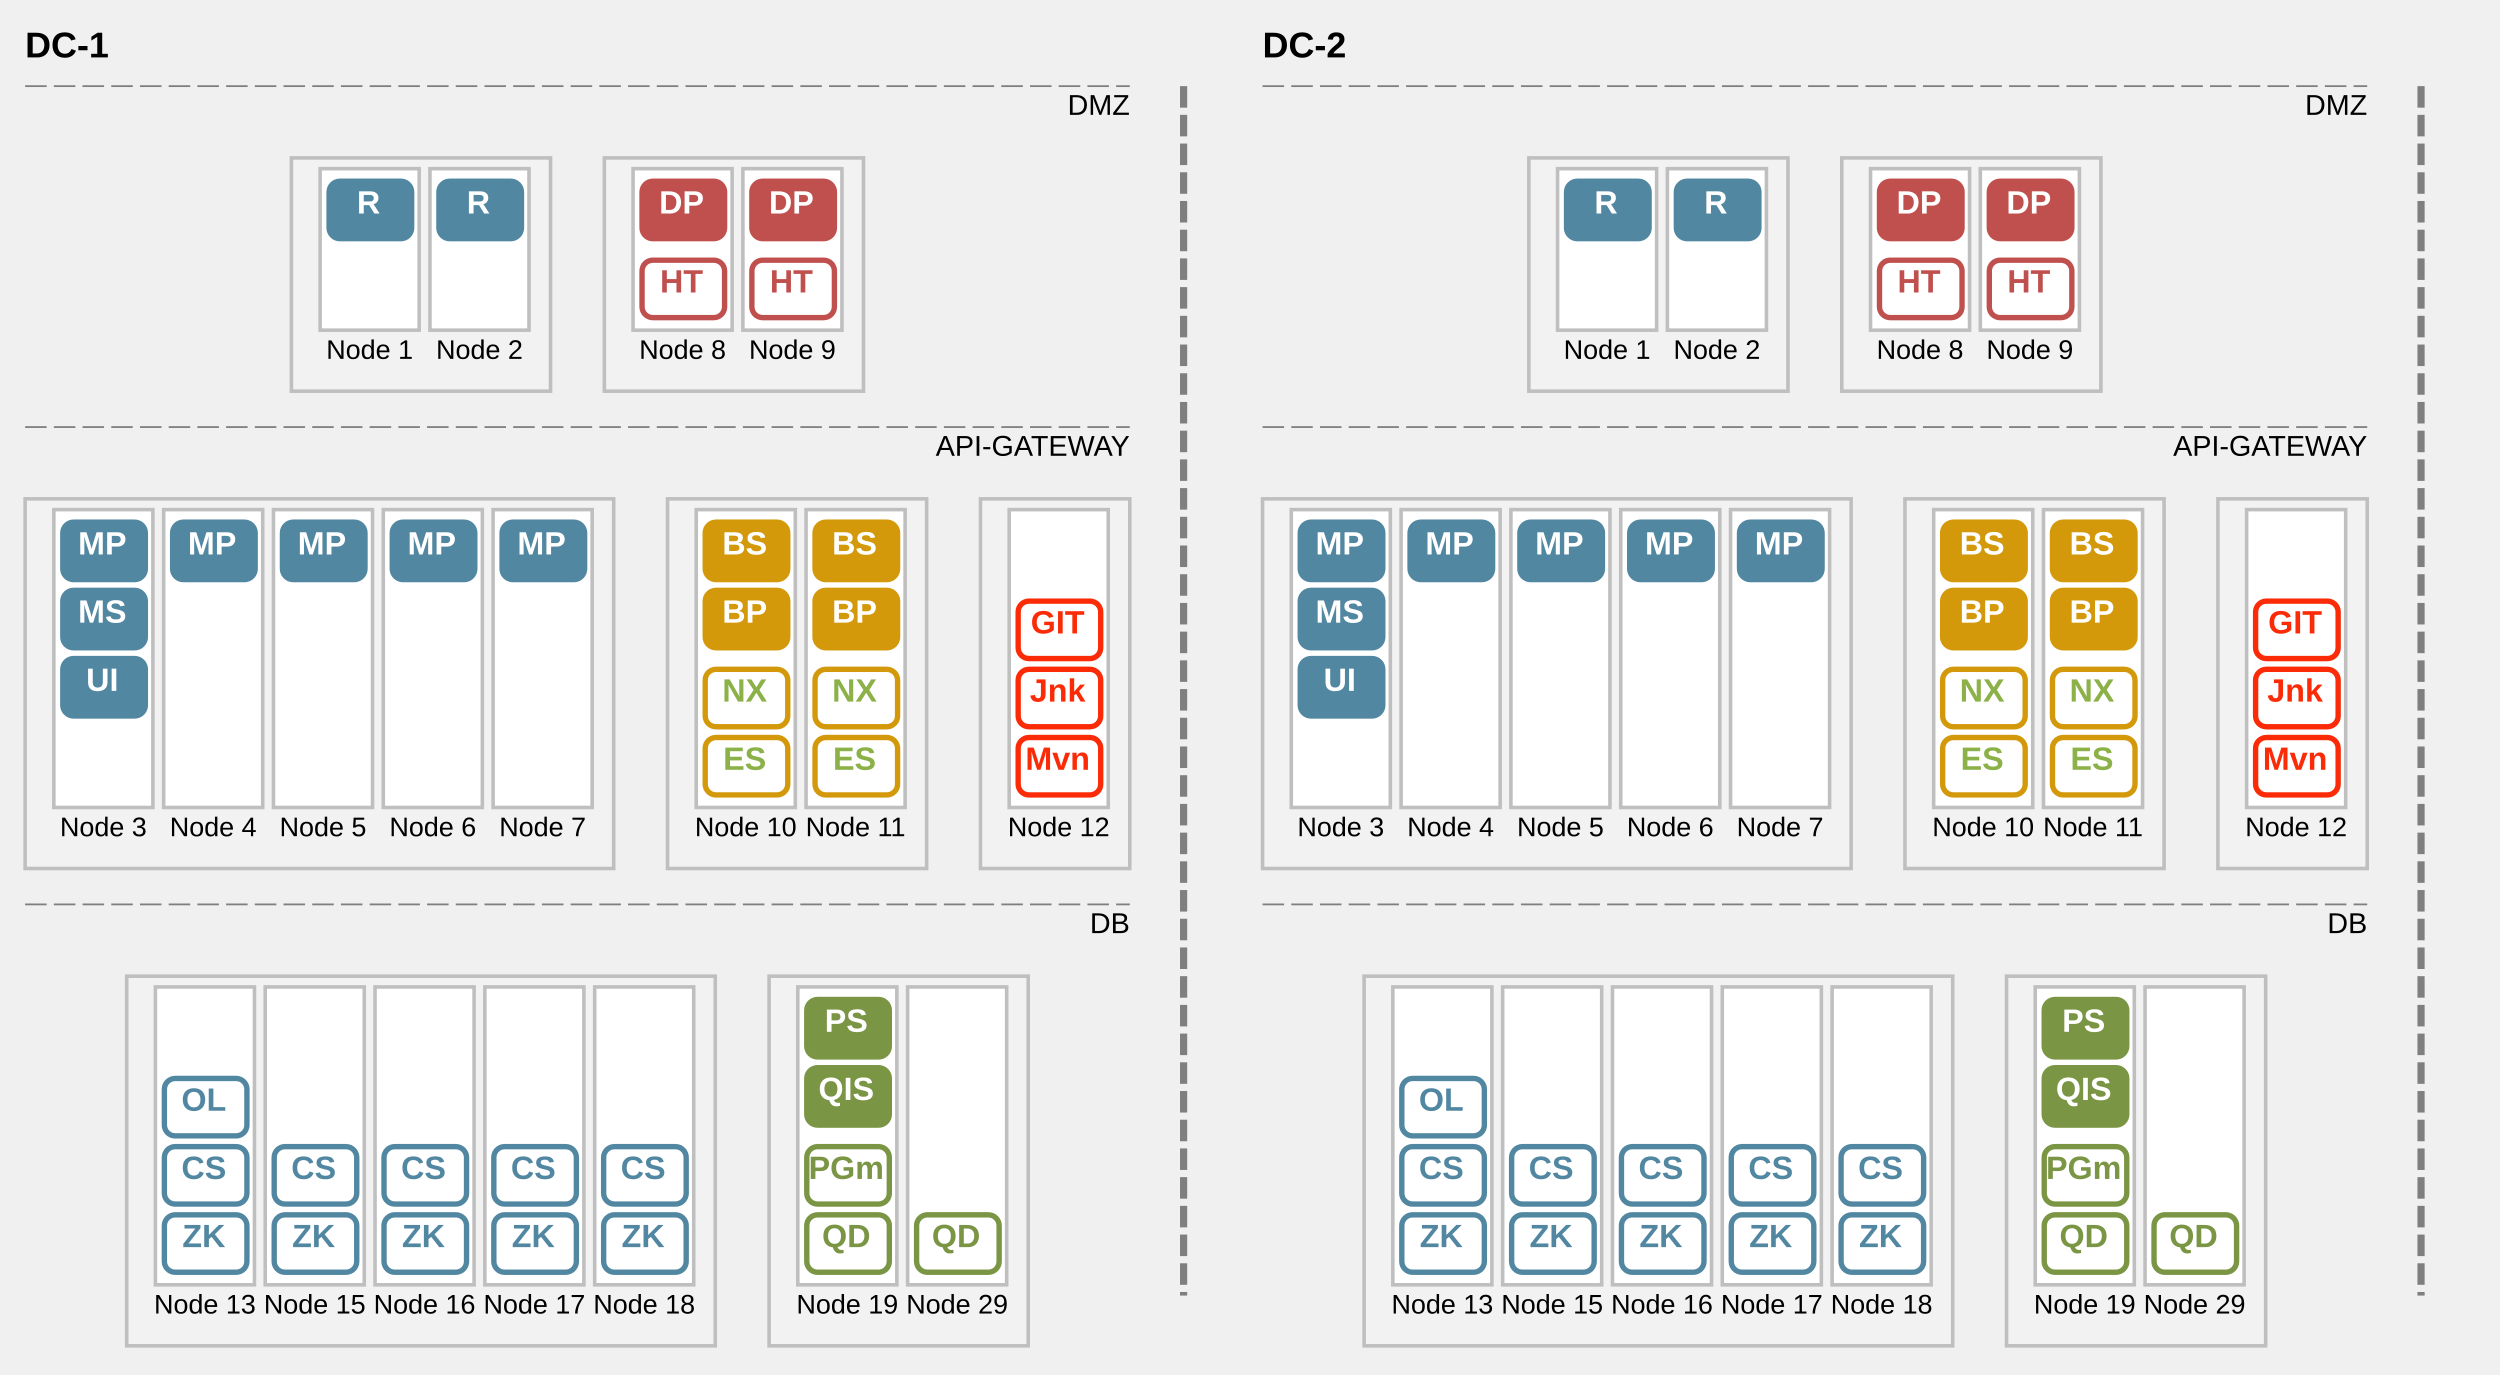
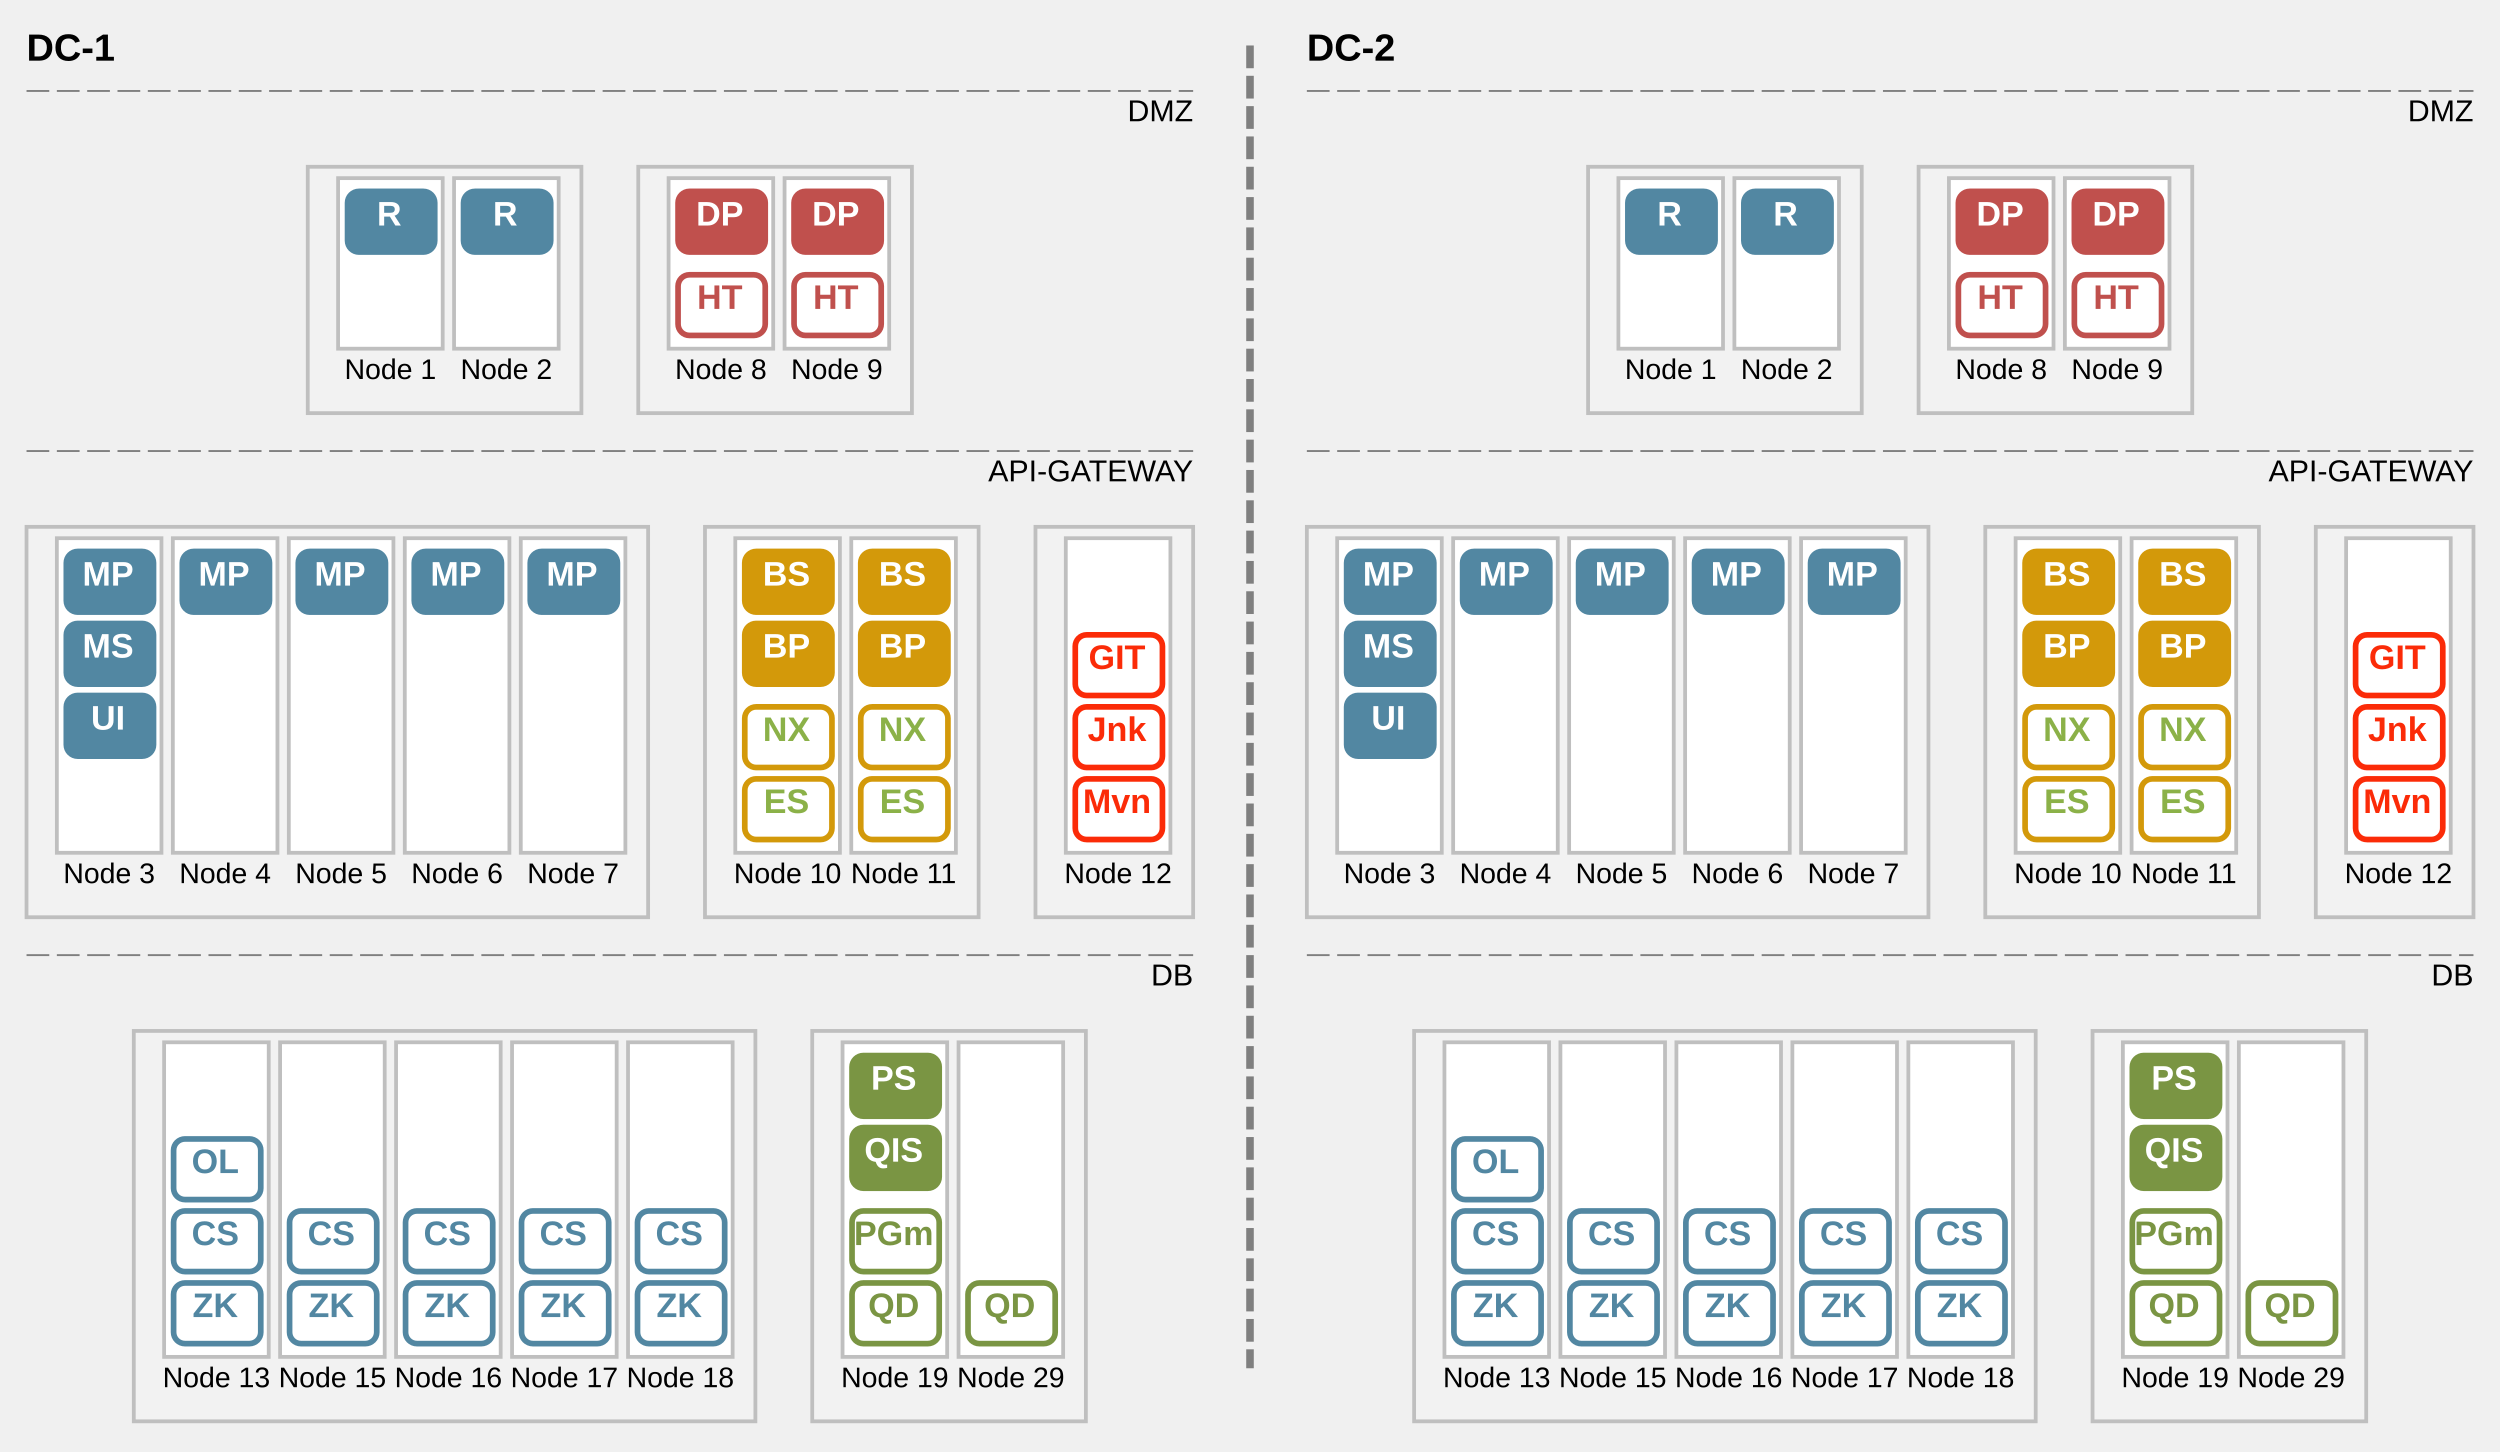
- <svg xmlns="http://www.w3.org/2000/svg" xmlns:xlink="http://www.w3.org/1999/xlink" height="383" width="696.6" xml:space="preserve" version="1.1" id="svg2">
+ <svg xmlns="http://www.w3.org/2000/svg" xmlns:xlink="http://www.w3.org/1999/xlink" height="383" width="659.6" xml:space="preserve" version="1.1" id="svg2">
  <symbol id="struct">
    <rect id="compcs2" x="1.5" y="1.5" width="23" height="16" rx="3" style="stroke-width:1.5" />
  </symbol>
  <symbol id="ui">
    <use xlink:href="#struct" style="fill:#5287a2;stroke:#5287a2;" />
    <text id="text1488" x="12.5" y="10.5" style="font-weight:bold;font-size:9px;font-family:Arial;fill:#ffffff;" alignment-baseline="middle" text-anchor="middle">UI</text>
  </symbol>
  <symbol id="ms">
    <use xlink:href="#struct" style="fill:#5287a2;stroke:#5287a2;" />
    <text id="text1488" x="12.5" y="10.5" style="font-weight:bold;font-size:9px;font-family:Arial;fill:#ffffff;" alignment-baseline="middle" text-anchor="middle">MS</text>
  </symbol>
  <symbol id="r">
    <use xlink:href="#struct" style="fill:#5287a2;stroke:#5287a2;" />
    <text id="text1488" x="12.5" y="10.5" style="font-weight:bold;font-size:9px;font-family:Arial;fill:#ffffff;" alignment-baseline="middle" text-anchor="middle">R</text>
  </symbol>
  <symbol id="mp">
    <use xlink:href="#struct" style="fill:#5287a2;stroke:#5287a2;" />
    <text id="text1488" x="12.5" y="10.5" style="font-weight:bold;font-size:9px;font-family:Arial;fill:#ffffff;" alignment-baseline="middle" text-anchor="middle">MP</text>
  </symbol>
  <symbol id="cs">
    <use xlink:href="#struct" style="fill:#ffffff;stroke:#5287a2;" />
    <text id="text1488" x="12.5" y="10.5" style="font-weight:bold;font-size:9px;font-family:Arial;fill:#5287a2;" alignment-baseline="middle" text-anchor="middle">CS</text>
  </symbol>
  <symbol id="zk">
    <use xlink:href="#struct" style="fill:#ffffff;stroke:#5287a2;" />
    <text id="text1488" x="12.5" y="10.5" style="font-weight:bold;font-size:9px;font-family:Arial;fill:#5287a2;" alignment-baseline="middle" text-anchor="middle">ZK</text>
  </symbol>
  <symbol id="ol">
    <use xlink:href="#struct" style="fill:#ffffff;stroke:#5287a2;" />
    <text id="text1488" x="12.5" y="10.5" style="font-weight:bold;font-size:9px;font-family:Arial;fill:#5287a2;" alignment-baseline="middle" text-anchor="middle">OL</text>
  </symbol>
  <symbol id="bp">
    <use xlink:href="#struct" style="fill:#d3990a;stroke:#d3990a;" />
    <text id="text1488" x="12.5" y="10.5" style="font-weight:bold;font-size:9px;font-family:Arial;fill:#ffffff;" alignment-baseline="middle" text-anchor="middle">BP</text>
  </symbol>
  <symbol id="bs">
    <use xlink:href="#struct" style="fill:#d3990a;stroke:#d3990a;" />
    <text id="text1488" x="12.5" y="10.5" style="font-weight:bold;font-size:9px;font-family:Arial;fill:#ffffff;" alignment-baseline="middle" text-anchor="middle">BS</text>
  </symbol>
  <symbol id="nx">
    <use xlink:href="#struct" style="fill:#ffffff;stroke:#d3990a;" />
    <text id="text1488" x="12.5" y="10.5" style="font-weight:bold;font-size:9px;font-family:Arial;fill:#8bb148;" alignment-baseline="middle" text-anchor="middle">NX</text>
  </symbol>
  <symbol id="tc">
    <use xlink:href="#struct" style="fill:#ffffff;stroke:#d3990a;" />
    <text id="text1488" x="12.5" y="10.5" style="font-weight:bold;font-size:9px;font-family:Arial;fill:#8bb148;" alignment-baseline="middle" text-anchor="middle">TC</text>
  </symbol>
  <symbol id="es">
    <use xlink:href="#struct" style="fill:#ffffff;stroke:#d3990a;" />
    <text id="text1488" x="12.5" y="10.5" style="font-weight:bold;font-size:9px;font-family:Arial;fill:#8bb148;" alignment-baseline="middle" text-anchor="middle">ES</text>
  </symbol>
  <symbol id="ps">
    <use xlink:href="#struct" style="fill:#7a9543;stroke:#7a9543;" />
    <text id="text1488" x="12.5" y="10.5" style="font-weight:bold;font-size:9px;font-family:Arial;fill:#ffffff;" alignment-baseline="middle" text-anchor="middle">PS</text>
  </symbol>
  <symbol id="qis">
    <use xlink:href="#struct" style="fill:#7a9543;stroke:#7a9543;" />
    <text id="text1488" x="12.5" y="10.5" style="font-weight:bold;font-size:9px;font-family:Arial;fill:#ffffff;" alignment-baseline="middle" text-anchor="middle">QIS</text>
  </symbol>
  <symbol id="qd">
    <use xlink:href="#struct" style="fill:#ffffff;stroke:#7a9543;" />
    <text id="text1488" x="12.5" y="10.5" style="font-weight:bold;font-size:9px;font-family:Arial;fill:#7a9543;" alignment-baseline="middle" text-anchor="middle">QD</text>
  </symbol>
  <symbol id="pg">
    <use xlink:href="#struct" style="fill:#ffffff;stroke:#7a9543;" />
    <text id="text1488" x="12.5" y="10.5" style="font-weight:bold;font-size:9px;font-family:Arial;fill:#7a9543;" alignment-baseline="middle" text-anchor="middle">PG</text>
  </symbol>
  <symbol id="pgm">
    <use xlink:href="#struct" style="fill:#ffffff;stroke:#7a9543;" />
    <text id="text1488" x="12.5" y="10.5" style="font-weight:bold;font-size:9px;font-family:Arial;fill:#7a9543;" alignment-baseline="middle" text-anchor="middle">PGm</text>
  </symbol>
  <symbol id="pgs">
    <use xlink:href="#struct" style="fill:#ffffff;stroke:#7a9543;" />
    <text id="text1488" x="12.5" y="10.5" style="font-weight:bold;font-size:9px;font-family:Arial;fill:#7a9543;" alignment-baseline="middle" text-anchor="middle">PGs</text>
  </symbol>
  <symbol id="dp">
    <use xlink:href="#struct" style="fill:#c0504d;stroke:#c0504d;" />
    <text id="text1488" x="12.5" y="10.5" style="font-weight:bold;font-size:9px;font-family:Arial;fill:#ffffff;" alignment-baseline="middle" text-anchor="middle">DP</text>
  </symbol>
  <symbol id="ht">
    <use xlink:href="#struct" style="fill:#ffffff;stroke:#c0504d;" />
    <text id="text1488" x="12.5" y="10.5" style="font-weight:bold;font-size:9px;font-family:Arial;fill:#c0504d;" alignment-baseline="middle" text-anchor="middle">HT</text>
  </symbol>
  <symbol id="my">
    <use xlink:href="#struct" style="fill:#ffffff;stroke:#c0504d;" />
    <text id="text1488" x="12.5" y="10.5" style="font-weight:bold;font-size:9px;font-family:Arial;fill:#c0504d;" alignment-baseline="middle" text-anchor="middle">MY</text>
  </symbol>
  <symbol id="no">
    <use xlink:href="#struct" style="fill:#ffffff;stroke:#fb2b08;" />
    <text id="text1488" x="12.5" y="10.5" style="font-weight:bold;font-size:9px;font-family:Arial;fill:#fb2b08;" alignment-baseline="middle" text-anchor="middle">No</text>
  </symbol>
  <symbol id="git">
    <use xlink:href="#struct" style="fill:#ffffff;stroke:#fb2b08;" />
    <text id="text1488" x="12.5" y="10.5" style="font-weight:bold;font-size:9px;font-family:Arial;fill:#fb2b08;" alignment-baseline="middle" text-anchor="middle">GIT</text>
  </symbol>
  <symbol id="jnk">
    <use xlink:href="#struct" style="fill:#ffffff;stroke:#fb2b08;" />
    <text id="text1488" x="12.5" y="10.5" style="font-weight:bold;font-size:9px;font-family:Arial;fill:#fb2b08;" alignment-baseline="middle" text-anchor="middle">Jnk</text>
  </symbol>
  <symbol id="mvn">
    <use xlink:href="#struct" style="fill:#ffffff;stroke:#fb2b08;" />
    <text id="text1488" x="12.5" y="10.5" style="font-weight:bold;font-size:9px;font-family:Arial;fill:#fb2b08;" alignment-baseline="middle" text-anchor="middle">Mvn</text>
  </symbol>
  <symbol id="tg">
    <use xlink:href="#struct" style="fill:#ffffff;stroke:#ff6601;" />
    <text id="text1488" x="12.5" y="10.5" style="font-weight:bold;font-size:9px;font-family:Arial;fill:#ff6601;" alignment-baseline="middle" text-anchor="middle">TG</text>
  </symbol>
  <symbol id="if">
    <use xlink:href="#struct" style="fill:#ffffff;stroke:#ff6601;" />
    <text id="text1488" x="12.5" y="10.5" style="font-weight:bold;font-size:9px;font-family:Arial;fill:#ff6601;" alignment-baseline="middle" text-anchor="middle">IF</text>
  </symbol>
  <symbol id="gf">
    <use xlink:href="#struct" style="fill:#ffffff;stroke:#ff6601;" />
    <text id="text1488" x="12.5" y="10.5" style="font-weight:bold;font-size:9px;font-family:Arial;fill:#ff6601;" alignment-baseline="middle" text-anchor="middle">GF</text>
  </symbol>
  <text id="text1488" x="7" y="16" style="font-weight:bold;font-size:10px;font-family:Arial;" text-anchor="start">DC-1</text>
  <line x1="7" y1="24" x2="314.8" y2="24" style="stroke:#7f7f7f;;stroke-width:0.5;stroke-dasharray:6, 2;stroke-dashoffset:0;" />
  <text id="text1488" x="314.8" y="32" style="font-weight:normal;font-size:8px;font-family:Arial;" text-anchor="end">DMZ</text>
  <rect id="subnet1" x="81.2" y="44" width="72.2" height="65" style="fill:#f2f2f2;stroke:#bfbfbf">
                    </rect>
  <rect id="node1" x="89.2" y="47" width="27.6" height="45" style="fill:#ffffff;stroke:#bfbfbf">
        </rect>
  <text id="nodetext1" x="103" y="100" style="font-weight:normal;font-size:7.5px;font-family:Arial;" alignment-baseline="middle" text-anchor="middle">Node 1</text>
  <use xlink:href="#r" x="90.2" y="49" />
  <rect id="node2" x="119.8" y="47" width="27.6" height="45" style="fill:#ffffff;stroke:#bfbfbf">
        </rect>
  <text id="nodetext2" x="133.6" y="100" style="font-weight:normal;font-size:7.5px;font-family:Arial;" alignment-baseline="middle" text-anchor="middle">Node 2</text>
  <use xlink:href="#r" x="120.8" y="49" />
  <rect id="subnet1" x="168.4" y="44" width="72.2" height="65" style="fill:#f2f2f2;stroke:#bfbfbf">
                    </rect>
  <rect id="node8" x="176.4" y="47" width="27.6" height="45" style="fill:#ffffff;stroke:#bfbfbf">
        </rect>
  <text id="nodetext8" x="190.2" y="100" style="font-weight:normal;font-size:7.5px;font-family:Arial;" alignment-baseline="middle" text-anchor="middle">Node 8</text>
  <use xlink:href="#dp" x="177.4" y="49" />
  <use xlink:href="#ht" x="177.4" y="71" />
  <rect id="node9" x="207" y="47" width="27.6" height="45" style="fill:#ffffff;stroke:#bfbfbf">
        </rect>
  <text id="nodetext9" x="220.8" y="100" style="font-weight:normal;font-size:7.5px;font-family:Arial;" alignment-baseline="middle" text-anchor="middle">Node 9</text>
  <use xlink:href="#dp" x="208" y="49" />
  <use xlink:href="#ht" x="208" y="71" />
  <line x1="7" y1="119" x2="314.8" y2="119" style="stroke:#7f7f7f;;stroke-width:0.5;stroke-dasharray:6, 2;stroke-dashoffset:0;" />
  <text id="text1488" x="314.8" y="127" style="font-weight:normal;font-size:8px;font-family:Arial;" text-anchor="end">API-GATEWAY</text>
  <rect id="subnet1" x="7" y="139" width="164" height="103" style="fill:#f2f2f2;stroke:#bfbfbf">
                    </rect>
  <rect id="node3" x="15" y="142" width="27.6" height="83" style="fill:#ffffff;stroke:#bfbfbf">
        </rect>
  <text id="nodetext3" x="28.8" y="233" style="font-weight:normal;font-size:7.5px;font-family:Arial;" alignment-baseline="middle" text-anchor="middle">Node 3</text>
  <use xlink:href="#mp" x="16" y="144" />
  <use xlink:href="#ms" x="16" y="163" />
  <use xlink:href="#ui" x="16" y="182" />
  <rect id="node4" x="45.6" y="142" width="27.6" height="83" style="fill:#ffffff;stroke:#bfbfbf">
        </rect>
  <text id="nodetext4" x="59.4" y="233" style="font-weight:normal;font-size:7.5px;font-family:Arial;" alignment-baseline="middle" text-anchor="middle">Node 4</text>
  <use xlink:href="#mp" x="46.6" y="144" />
  <rect id="node5" x="76.2" y="142" width="27.6" height="83" style="fill:#ffffff;stroke:#bfbfbf">
        </rect>
  <text id="nodetext5" x="90" y="233" style="font-weight:normal;font-size:7.5px;font-family:Arial;" alignment-baseline="middle" text-anchor="middle">Node 5</text>
  <use xlink:href="#mp" x="77.2" y="144" />
  <rect id="node6" x="106.8" y="142" width="27.6" height="83" style="fill:#ffffff;stroke:#bfbfbf">
        </rect>
  <text id="nodetext6" x="120.6" y="233" style="font-weight:normal;font-size:7.5px;font-family:Arial;" alignment-baseline="middle" text-anchor="middle">Node 6</text>
  <use xlink:href="#mp" x="107.8" y="144" />
  <rect id="node7" x="137.4" y="142" width="27.6" height="83" style="fill:#ffffff;stroke:#bfbfbf">
        </rect>
  <text id="nodetext7" x="151.2" y="233" style="font-weight:normal;font-size:7.5px;font-family:Arial;" alignment-baseline="middle" text-anchor="middle">Node 7</text>
  <use xlink:href="#mp" x="138.4" y="144" />
  <rect id="subnet1" x="186" y="139" width="72.2" height="103" style="fill:#f2f2f2;stroke:#bfbfbf">
                    </rect>
  <rect id="node10" x="194" y="142" width="27.6" height="83" style="fill:#ffffff;stroke:#bfbfbf">
        </rect>
  <text id="nodetext10" x="207.8" y="233" style="font-weight:normal;font-size:7.5px;font-family:Arial;" alignment-baseline="middle" text-anchor="middle">Node 10</text>
  <use xlink:href="#bs" x="195" y="144" />
  <use xlink:href="#bp" x="195" y="163" />
  <use xlink:href="#es" x="195" y="204" />
  <use xlink:href="#nx" x="195" y="185" />
  <rect id="node11" x="224.6" y="142" width="27.6" height="83" style="fill:#ffffff;stroke:#bfbfbf">
        </rect>
  <text id="nodetext11" x="238.4" y="233" style="font-weight:normal;font-size:7.5px;font-family:Arial;" alignment-baseline="middle" text-anchor="middle">Node 11</text>
  <use xlink:href="#bs" x="225.6" y="144" />
  <use xlink:href="#bp" x="225.6" y="163" />
  <use xlink:href="#es" x="225.6" y="204" />
  <use xlink:href="#nx" x="225.6" y="185" />
  <rect id="subnet1" x="273.2" y="139" width="41.6" height="103" style="fill:#f2f2f2;stroke:#bfbfbf">
                    </rect>
  <rect id="node12" x="281.2" y="142" width="27.6" height="83" style="fill:#ffffff;stroke:#bfbfbf">
        </rect>
  <text id="nodetext12" x="295" y="233" style="font-weight:normal;font-size:7.5px;font-family:Arial;" alignment-baseline="middle" text-anchor="middle">Node 12</text>
  <use xlink:href="#mvn" x="282.2" y="204" />
  <use xlink:href="#jnk" x="282.2" y="185" />
  <use xlink:href="#git" x="282.2" y="166" />
  <line x1="7" y1="252" x2="314.8" y2="252" style="stroke:#7f7f7f;;stroke-width:0.5;stroke-dasharray:6, 2;stroke-dashoffset:0;" />
  <text id="text1488" x="314.8" y="260" style="font-weight:normal;font-size:8px;font-family:Arial;" text-anchor="end">DB</text>
  <rect id="subnet1" x="35.3" y="272" width="164" height="103" style="fill:#f2f2f2;stroke:#bfbfbf">
                    </rect>
  <rect id="node13" x="43.3" y="275" width="27.6" height="83" style="fill:#ffffff;stroke:#bfbfbf">
        </rect>
  <text id="nodetext13" x="57.1" y="366" style="font-weight:normal;font-size:7.5px;font-family:Arial;" alignment-baseline="middle" text-anchor="middle">Node 13</text>
  <use xlink:href="#zk" x="44.3" y="337" />
  <use xlink:href="#cs" x="44.3" y="318" />
  <use xlink:href="#ol" x="44.3" y="299" />
  <rect id="node15" x="73.9" y="275" width="27.6" height="83" style="fill:#ffffff;stroke:#bfbfbf">
        </rect>
  <text id="nodetext15" x="87.7" y="366" style="font-weight:normal;font-size:7.5px;font-family:Arial;" alignment-baseline="middle" text-anchor="middle">Node 15</text>
  <use xlink:href="#zk" x="74.9" y="337" />
  <use xlink:href="#cs" x="74.9" y="318" />
  <rect id="node16" x="104.5" y="275" width="27.6" height="83" style="fill:#ffffff;stroke:#bfbfbf">
        </rect>
  <text id="nodetext16" x="118.3" y="366" style="font-weight:normal;font-size:7.5px;font-family:Arial;" alignment-baseline="middle" text-anchor="middle">Node 16</text>
  <use xlink:href="#zk" x="105.5" y="337" />
  <use xlink:href="#cs" x="105.5" y="318" />
  <rect id="node17" x="135.1" y="275" width="27.6" height="83" style="fill:#ffffff;stroke:#bfbfbf">
        </rect>
  <text id="nodetext17" x="148.9" y="366" style="font-weight:normal;font-size:7.5px;font-family:Arial;" alignment-baseline="middle" text-anchor="middle">Node 17</text>
  <use xlink:href="#zk" x="136.1" y="337" />
  <use xlink:href="#cs" x="136.1" y="318" />
  <rect id="node18" x="165.7" y="275" width="27.6" height="83" style="fill:#ffffff;stroke:#bfbfbf">
        </rect>
  <text id="nodetext18" x="179.5" y="366" style="font-weight:normal;font-size:7.5px;font-family:Arial;" alignment-baseline="middle" text-anchor="middle">Node 18</text>
  <use xlink:href="#zk" x="166.7" y="337" />
  <use xlink:href="#cs" x="166.7" y="318" />
  <rect id="subnet1" x="214.3" y="272" width="72.2" height="103" style="fill:#f2f2f2;stroke:#bfbfbf">
                    </rect>
  <rect id="node19" x="222.3" y="275" width="27.6" height="83" style="fill:#ffffff;stroke:#bfbfbf">
        </rect>
  <text id="nodetext19" x="236.1" y="366" style="font-weight:normal;font-size:7.5px;font-family:Arial;" alignment-baseline="middle" text-anchor="middle">Node 19</text>
  <use xlink:href="#ps" x="223.3" y="277" />
  <use xlink:href="#qis" x="223.3" y="296" />
  <use xlink:href="#qd" x="223.3" y="337" />
  <use xlink:href="#pgm" x="223.3" y="318" />
  <rect id="node29" x="252.9" y="275" width="27.6" height="83" style="fill:#ffffff;stroke:#bfbfbf">
        </rect>
  <text id="nodetext29" x="266.7" y="366" style="font-weight:normal;font-size:7.5px;font-family:Arial;" alignment-baseline="middle" text-anchor="middle">Node 29</text>
  <use xlink:href="#qd" x="253.9" y="337" />
-   <line id="lineSep1" x1="329.8" y1="24" x2="329.8" y2="361" style="stroke:#7f7f7f;;stroke-width:2;stroke-dasharray:6, 2;stroke-dashoffset:0;" />
-   <text id="text1488" x="351.8" y="16" style="font-weight:bold;font-size:10px;font-family:Arial;" text-anchor="start">DC-2</text>
-   <line x1="351.8" y1="24" x2="659.6" y2="24" style="stroke:#7f7f7f;;stroke-width:0.5;stroke-dasharray:6, 2;stroke-dashoffset:0;" />
-   <text id="text1488" x="659.6" y="32" style="font-weight:normal;font-size:8px;font-family:Arial;" text-anchor="end">DMZ</text>
-   <rect id="subnet1" x="426" y="44" width="72.2" height="65" style="fill:#f2f2f2;stroke:#bfbfbf">
-                     </rect>
-   <rect id="node1" x="434" y="47" width="27.6" height="45" style="fill:#ffffff;stroke:#bfbfbf">
-         </rect>
-   <text id="nodetext1" x="447.8" y="100" style="font-weight:normal;font-size:7.5px;font-family:Arial;" alignment-baseline="middle" text-anchor="middle">Node 1</text>
-   <use xlink:href="#r" x="435" y="49" />
-   <rect id="node2" x="464.6" y="47" width="27.6" height="45" style="fill:#ffffff;stroke:#bfbfbf">
-         </rect>
-   <text id="nodetext2" x="478.4" y="100" style="font-weight:normal;font-size:7.5px;font-family:Arial;" alignment-baseline="middle" text-anchor="middle">Node 2</text>
-   <use xlink:href="#r" x="465.6" y="49" />
-   <rect id="subnet1" x="513.2" y="44" width="72.2" height="65" style="fill:#f2f2f2;stroke:#bfbfbf">
-                     </rect>
-   <rect id="node8" x="521.2" y="47" width="27.6" height="45" style="fill:#ffffff;stroke:#bfbfbf">
-         </rect>
-   <text id="nodetext8" x="535" y="100" style="font-weight:normal;font-size:7.5px;font-family:Arial;" alignment-baseline="middle" text-anchor="middle">Node 8</text>
-   <use xlink:href="#dp" x="522.2" y="49" />
-   <use xlink:href="#ht" x="522.2" y="71" />
-   <rect id="node9" x="551.8" y="47" width="27.6" height="45" style="fill:#ffffff;stroke:#bfbfbf">
-         </rect>
-   <text id="nodetext9" x="565.6" y="100" style="font-weight:normal;font-size:7.5px;font-family:Arial;" alignment-baseline="middle" text-anchor="middle">Node 9</text>
-   <use xlink:href="#dp" x="552.8" y="49" />
-   <use xlink:href="#ht" x="552.8" y="71" />
-   <line x1="351.8" y1="119" x2="659.6" y2="119" style="stroke:#7f7f7f;;stroke-width:0.5;stroke-dasharray:6, 2;stroke-dashoffset:0;" />
-   <text id="text1488" x="659.6" y="127" style="font-weight:normal;font-size:8px;font-family:Arial;" text-anchor="end">API-GATEWAY</text>
-   <rect id="subnet1" x="351.8" y="139" width="164" height="103" style="fill:#f2f2f2;stroke:#bfbfbf">
-                     </rect>
-   <rect id="node3" x="359.8" y="142" width="27.6" height="83" style="fill:#ffffff;stroke:#bfbfbf">
-         </rect>
-   <text id="nodetext3" x="373.6" y="233" style="font-weight:normal;font-size:7.5px;font-family:Arial;" alignment-baseline="middle" text-anchor="middle">Node 3</text>
-   <use xlink:href="#mp" x="360.8" y="144" />
-   <use xlink:href="#ms" x="360.8" y="163" />
-   <use xlink:href="#ui" x="360.8" y="182" />
-   <rect id="node4" x="390.4" y="142" width="27.6" height="83" style="fill:#ffffff;stroke:#bfbfbf">
-         </rect>
-   <text id="nodetext4" x="404.2" y="233" style="font-weight:normal;font-size:7.5px;font-family:Arial;" alignment-baseline="middle" text-anchor="middle">Node 4</text>
-   <use xlink:href="#mp" x="391.4" y="144" />
-   <rect id="node5" x="421" y="142" width="27.6" height="83" style="fill:#ffffff;stroke:#bfbfbf">
-         </rect>
-   <text id="nodetext5" x="434.8" y="233" style="font-weight:normal;font-size:7.5px;font-family:Arial;" alignment-baseline="middle" text-anchor="middle">Node 5</text>
-   <use xlink:href="#mp" x="422" y="144" />
-   <rect id="node6" x="451.6" y="142" width="27.6" height="83" style="fill:#ffffff;stroke:#bfbfbf">
-         </rect>
-   <text id="nodetext6" x="465.4" y="233" style="font-weight:normal;font-size:7.5px;font-family:Arial;" alignment-baseline="middle" text-anchor="middle">Node 6</text>
-   <use xlink:href="#mp" x="452.6" y="144" />
-   <rect id="node7" x="482.2" y="142" width="27.6" height="83" style="fill:#ffffff;stroke:#bfbfbf">
-         </rect>
-   <text id="nodetext7" x="496" y="233" style="font-weight:normal;font-size:7.5px;font-family:Arial;" alignment-baseline="middle" text-anchor="middle">Node 7</text>
-   <use xlink:href="#mp" x="483.2" y="144" />
-   <rect id="subnet1" x="530.8" y="139" width="72.2" height="103" style="fill:#f2f2f2;stroke:#bfbfbf">
-                     </rect>
-   <rect id="node10" x="538.8" y="142" width="27.6" height="83" style="fill:#ffffff;stroke:#bfbfbf">
-         </rect>
-   <text id="nodetext10" x="552.6" y="233" style="font-weight:normal;font-size:7.5px;font-family:Arial;" alignment-baseline="middle" text-anchor="middle">Node 10</text>
-   <use xlink:href="#bs" x="539.8" y="144" />
-   <use xlink:href="#bp" x="539.8" y="163" />
-   <use xlink:href="#es" x="539.8" y="204" />
-   <use xlink:href="#nx" x="539.8" y="185" />
-   <rect id="node11" x="569.4" y="142" width="27.6" height="83" style="fill:#ffffff;stroke:#bfbfbf">
-         </rect>
-   <text id="nodetext11" x="583.2" y="233" style="font-weight:normal;font-size:7.5px;font-family:Arial;" alignment-baseline="middle" text-anchor="middle">Node 11</text>
-   <use xlink:href="#bs" x="570.4" y="144" />
-   <use xlink:href="#bp" x="570.4" y="163" />
-   <use xlink:href="#es" x="570.4" y="204" />
-   <use xlink:href="#nx" x="570.4" y="185" />
-   <rect id="subnet1" x="618" y="139" width="41.6" height="103" style="fill:#f2f2f2;stroke:#bfbfbf">
-                     </rect>
-   <rect id="node12" x="626" y="142" width="27.6" height="83" style="fill:#ffffff;stroke:#bfbfbf">
-         </rect>
-   <text id="nodetext12" x="639.8" y="233" style="font-weight:normal;font-size:7.5px;font-family:Arial;" alignment-baseline="middle" text-anchor="middle">Node 12</text>
-   <use xlink:href="#mvn" x="627" y="204" />
-   <use xlink:href="#jnk" x="627" y="185" />
-   <use xlink:href="#git" x="627" y="166" />
-   <line x1="351.8" y1="252" x2="659.6" y2="252" style="stroke:#7f7f7f;;stroke-width:0.5;stroke-dasharray:6, 2;stroke-dashoffset:0;" />
-   <text id="text1488" x="659.6" y="260" style="font-weight:normal;font-size:8px;font-family:Arial;" text-anchor="end">DB</text>
-   <rect id="subnet1" x="380.1" y="272" width="164" height="103" style="fill:#f2f2f2;stroke:#bfbfbf">
-                     </rect>
-   <rect id="node13" x="388.1" y="275" width="27.6" height="83" style="fill:#ffffff;stroke:#bfbfbf">
-         </rect>
-   <text id="nodetext13" x="401.9" y="366" style="font-weight:normal;font-size:7.5px;font-family:Arial;" alignment-baseline="middle" text-anchor="middle">Node 13</text>
-   <use xlink:href="#zk" x="389.1" y="337" />
-   <use xlink:href="#cs" x="389.1" y="318" />
-   <use xlink:href="#ol" x="389.1" y="299" />
-   <rect id="node15" x="418.7" y="275" width="27.6" height="83" style="fill:#ffffff;stroke:#bfbfbf">
-         </rect>
-   <text id="nodetext15" x="432.5" y="366" style="font-weight:normal;font-size:7.5px;font-family:Arial;" alignment-baseline="middle" text-anchor="middle">Node 15</text>
-   <use xlink:href="#zk" x="419.7" y="337" />
-   <use xlink:href="#cs" x="419.7" y="318" />
-   <rect id="node16" x="449.3" y="275" width="27.6" height="83" style="fill:#ffffff;stroke:#bfbfbf">
-         </rect>
-   <text id="nodetext16" x="463.1" y="366" style="font-weight:normal;font-size:7.5px;font-family:Arial;" alignment-baseline="middle" text-anchor="middle">Node 16</text>
-   <use xlink:href="#zk" x="450.3" y="337" />
-   <use xlink:href="#cs" x="450.3" y="318" />
-   <rect id="node17" x="479.9" y="275" width="27.6" height="83" style="fill:#ffffff;stroke:#bfbfbf">
-         </rect>
-   <text id="nodetext17" x="493.7" y="366" style="font-weight:normal;font-size:7.5px;font-family:Arial;" alignment-baseline="middle" text-anchor="middle">Node 17</text>
-   <use xlink:href="#zk" x="480.9" y="337" />
-   <use xlink:href="#cs" x="480.9" y="318" />
-   <rect id="node18" x="510.5" y="275" width="27.6" height="83" style="fill:#ffffff;stroke:#bfbfbf">
-         </rect>
-   <text id="nodetext18" x="524.3" y="366" style="font-weight:normal;font-size:7.5px;font-family:Arial;" alignment-baseline="middle" text-anchor="middle">Node 18</text>
-   <use xlink:href="#zk" x="511.5" y="337" />
-   <use xlink:href="#cs" x="511.5" y="318" />
-   <rect id="subnet1" x="559.1" y="272" width="72.2" height="103" style="fill:#f2f2f2;stroke:#bfbfbf">
-                     </rect>
-   <rect id="node19" x="567.1" y="275" width="27.6" height="83" style="fill:#ffffff;stroke:#bfbfbf">
-         </rect>
-   <text id="nodetext19" x="580.9" y="366" style="font-weight:normal;font-size:7.5px;font-family:Arial;" alignment-baseline="middle" text-anchor="middle">Node 19</text>
-   <use xlink:href="#ps" x="568.1" y="277" />
-   <use xlink:href="#qis" x="568.1" y="296" />
-   <use xlink:href="#qd" x="568.1" y="337" />
-   <use xlink:href="#pgm" x="568.1" y="318" />
-   <rect id="node29" x="597.7" y="275" width="27.6" height="83" style="fill:#ffffff;stroke:#bfbfbf">
-         </rect>
-   <text id="nodetext29" x="611.5" y="366" style="font-weight:normal;font-size:7.5px;font-family:Arial;" alignment-baseline="middle" text-anchor="middle">Node 29</text>
-   <use xlink:href="#qd" x="598.7" y="337" />
-   <line id="lineSep1" x1="674.6" y1="24" x2="674.6" y2="361" style="stroke:#7f7f7f;;stroke-width:2;stroke-dasharray:6, 2;stroke-dashoffset:0;" />
+   <line id="lineSep1" x1="329.8" y1="12" x2="329.8" y2="361" style="stroke:#7f7f7f;;stroke-width:2;stroke-dasharray:6, 2;stroke-dashoffset:0;" />
+   <text id="text1488" x="344.8" y="16" style="font-weight:bold;font-size:10px;font-family:Arial;" text-anchor="start">DC-2</text>
+   <line x1="344.8" y1="24" x2="652.6" y2="24" style="stroke:#7f7f7f;;stroke-width:0.5;stroke-dasharray:6, 2;stroke-dashoffset:0;" />
+   <text id="text1488" x="652.6" y="32" style="font-weight:normal;font-size:8px;font-family:Arial;" text-anchor="end">DMZ</text>
+   <rect id="subnet1" x="419" y="44" width="72.2" height="65" style="fill:#f2f2f2;stroke:#bfbfbf">
+                     </rect>
+   <rect id="node1" x="427" y="47" width="27.6" height="45" style="fill:#ffffff;stroke:#bfbfbf">
+         </rect>
+   <text id="nodetext1" x="440.8" y="100" style="font-weight:normal;font-size:7.5px;font-family:Arial;" alignment-baseline="middle" text-anchor="middle">Node 1</text>
+   <use xlink:href="#r" x="428" y="49" />
+   <rect id="node2" x="457.6" y="47" width="27.6" height="45" style="fill:#ffffff;stroke:#bfbfbf">
+         </rect>
+   <text id="nodetext2" x="471.4" y="100" style="font-weight:normal;font-size:7.5px;font-family:Arial;" alignment-baseline="middle" text-anchor="middle">Node 2</text>
+   <use xlink:href="#r" x="458.6" y="49" />
+   <rect id="subnet1" x="506.2" y="44" width="72.2" height="65" style="fill:#f2f2f2;stroke:#bfbfbf">
+                     </rect>
+   <rect id="node8" x="514.2" y="47" width="27.6" height="45" style="fill:#ffffff;stroke:#bfbfbf">
+         </rect>
+   <text id="nodetext8" x="528" y="100" style="font-weight:normal;font-size:7.5px;font-family:Arial;" alignment-baseline="middle" text-anchor="middle">Node 8</text>
+   <use xlink:href="#dp" x="515.2" y="49" />
+   <use xlink:href="#ht" x="515.2" y="71" />
+   <rect id="node9" x="544.8" y="47" width="27.6" height="45" style="fill:#ffffff;stroke:#bfbfbf">
+         </rect>
+   <text id="nodetext9" x="558.6" y="100" style="font-weight:normal;font-size:7.5px;font-family:Arial;" alignment-baseline="middle" text-anchor="middle">Node 9</text>
+   <use xlink:href="#dp" x="545.8" y="49" />
+   <use xlink:href="#ht" x="545.8" y="71" />
+   <line x1="344.8" y1="119" x2="652.6" y2="119" style="stroke:#7f7f7f;;stroke-width:0.5;stroke-dasharray:6, 2;stroke-dashoffset:0;" />
+   <text id="text1488" x="652.6" y="127" style="font-weight:normal;font-size:8px;font-family:Arial;" text-anchor="end">API-GATEWAY</text>
+   <rect id="subnet1" x="344.8" y="139" width="164" height="103" style="fill:#f2f2f2;stroke:#bfbfbf">
+                     </rect>
+   <rect id="node3" x="352.8" y="142" width="27.6" height="83" style="fill:#ffffff;stroke:#bfbfbf">
+         </rect>
+   <text id="nodetext3" x="366.6" y="233" style="font-weight:normal;font-size:7.5px;font-family:Arial;" alignment-baseline="middle" text-anchor="middle">Node 3</text>
+   <use xlink:href="#mp" x="353.8" y="144" />
+   <use xlink:href="#ms" x="353.8" y="163" />
+   <use xlink:href="#ui" x="353.8" y="182" />
+   <rect id="node4" x="383.4" y="142" width="27.6" height="83" style="fill:#ffffff;stroke:#bfbfbf">
+         </rect>
+   <text id="nodetext4" x="397.2" y="233" style="font-weight:normal;font-size:7.5px;font-family:Arial;" alignment-baseline="middle" text-anchor="middle">Node 4</text>
+   <use xlink:href="#mp" x="384.4" y="144" />
+   <rect id="node5" x="414" y="142" width="27.6" height="83" style="fill:#ffffff;stroke:#bfbfbf">
+         </rect>
+   <text id="nodetext5" x="427.8" y="233" style="font-weight:normal;font-size:7.5px;font-family:Arial;" alignment-baseline="middle" text-anchor="middle">Node 5</text>
+   <use xlink:href="#mp" x="415" y="144" />
+   <rect id="node6" x="444.6" y="142" width="27.6" height="83" style="fill:#ffffff;stroke:#bfbfbf">
+         </rect>
+   <text id="nodetext6" x="458.4" y="233" style="font-weight:normal;font-size:7.5px;font-family:Arial;" alignment-baseline="middle" text-anchor="middle">Node 6</text>
+   <use xlink:href="#mp" x="445.6" y="144" />
+   <rect id="node7" x="475.2" y="142" width="27.6" height="83" style="fill:#ffffff;stroke:#bfbfbf">
+         </rect>
+   <text id="nodetext7" x="489" y="233" style="font-weight:normal;font-size:7.5px;font-family:Arial;" alignment-baseline="middle" text-anchor="middle">Node 7</text>
+   <use xlink:href="#mp" x="476.2" y="144" />
+   <rect id="subnet1" x="523.8" y="139" width="72.2" height="103" style="fill:#f2f2f2;stroke:#bfbfbf">
+                     </rect>
+   <rect id="node10" x="531.8" y="142" width="27.6" height="83" style="fill:#ffffff;stroke:#bfbfbf">
+         </rect>
+   <text id="nodetext10" x="545.6" y="233" style="font-weight:normal;font-size:7.5px;font-family:Arial;" alignment-baseline="middle" text-anchor="middle">Node 10</text>
+   <use xlink:href="#bs" x="532.8" y="144" />
+   <use xlink:href="#bp" x="532.8" y="163" />
+   <use xlink:href="#es" x="532.8" y="204" />
+   <use xlink:href="#nx" x="532.8" y="185" />
+   <rect id="node11" x="562.4" y="142" width="27.6" height="83" style="fill:#ffffff;stroke:#bfbfbf">
+         </rect>
+   <text id="nodetext11" x="576.2" y="233" style="font-weight:normal;font-size:7.5px;font-family:Arial;" alignment-baseline="middle" text-anchor="middle">Node 11</text>
+   <use xlink:href="#bs" x="563.4" y="144" />
+   <use xlink:href="#bp" x="563.4" y="163" />
+   <use xlink:href="#es" x="563.4" y="204" />
+   <use xlink:href="#nx" x="563.4" y="185" />
+   <rect id="subnet1" x="611" y="139" width="41.6" height="103" style="fill:#f2f2f2;stroke:#bfbfbf">
+                     </rect>
+   <rect id="node12" x="619" y="142" width="27.6" height="83" style="fill:#ffffff;stroke:#bfbfbf">
+         </rect>
+   <text id="nodetext12" x="632.8" y="233" style="font-weight:normal;font-size:7.5px;font-family:Arial;" alignment-baseline="middle" text-anchor="middle">Node 12</text>
+   <use xlink:href="#mvn" x="620" y="204" />
+   <use xlink:href="#jnk" x="620" y="185" />
+   <use xlink:href="#git" x="620" y="166" />
+   <line x1="344.8" y1="252" x2="652.6" y2="252" style="stroke:#7f7f7f;;stroke-width:0.5;stroke-dasharray:6, 2;stroke-dashoffset:0;" />
+   <text id="text1488" x="652.6" y="260" style="font-weight:normal;font-size:8px;font-family:Arial;" text-anchor="end">DB</text>
+   <rect id="subnet1" x="373.1" y="272" width="164" height="103" style="fill:#f2f2f2;stroke:#bfbfbf">
+                     </rect>
+   <rect id="node13" x="381.1" y="275" width="27.6" height="83" style="fill:#ffffff;stroke:#bfbfbf">
+         </rect>
+   <text id="nodetext13" x="394.9" y="366" style="font-weight:normal;font-size:7.5px;font-family:Arial;" alignment-baseline="middle" text-anchor="middle">Node 13</text>
+   <use xlink:href="#zk" x="382.1" y="337" />
+   <use xlink:href="#cs" x="382.1" y="318" />
+   <use xlink:href="#ol" x="382.1" y="299" />
+   <rect id="node15" x="411.7" y="275" width="27.6" height="83" style="fill:#ffffff;stroke:#bfbfbf">
+         </rect>
+   <text id="nodetext15" x="425.5" y="366" style="font-weight:normal;font-size:7.5px;font-family:Arial;" alignment-baseline="middle" text-anchor="middle">Node 15</text>
+   <use xlink:href="#zk" x="412.7" y="337" />
+   <use xlink:href="#cs" x="412.7" y="318" />
+   <rect id="node16" x="442.3" y="275" width="27.6" height="83" style="fill:#ffffff;stroke:#bfbfbf">
+         </rect>
+   <text id="nodetext16" x="456.1" y="366" style="font-weight:normal;font-size:7.5px;font-family:Arial;" alignment-baseline="middle" text-anchor="middle">Node 16</text>
+   <use xlink:href="#zk" x="443.3" y="337" />
+   <use xlink:href="#cs" x="443.3" y="318" />
+   <rect id="node17" x="472.9" y="275" width="27.6" height="83" style="fill:#ffffff;stroke:#bfbfbf">
+         </rect>
+   <text id="nodetext17" x="486.7" y="366" style="font-weight:normal;font-size:7.5px;font-family:Arial;" alignment-baseline="middle" text-anchor="middle">Node 17</text>
+   <use xlink:href="#zk" x="473.9" y="337" />
+   <use xlink:href="#cs" x="473.9" y="318" />
+   <rect id="node18" x="503.5" y="275" width="27.6" height="83" style="fill:#ffffff;stroke:#bfbfbf">
+         </rect>
+   <text id="nodetext18" x="517.3" y="366" style="font-weight:normal;font-size:7.5px;font-family:Arial;" alignment-baseline="middle" text-anchor="middle">Node 18</text>
+   <use xlink:href="#zk" x="504.5" y="337" />
+   <use xlink:href="#cs" x="504.5" y="318" />
+   <rect id="subnet1" x="552.1" y="272" width="72.2" height="103" style="fill:#f2f2f2;stroke:#bfbfbf">
+                     </rect>
+   <rect id="node19" x="560.1" y="275" width="27.6" height="83" style="fill:#ffffff;stroke:#bfbfbf">
+         </rect>
+   <text id="nodetext19" x="573.9" y="366" style="font-weight:normal;font-size:7.5px;font-family:Arial;" alignment-baseline="middle" text-anchor="middle">Node 19</text>
+   <use xlink:href="#ps" x="561.1" y="277" />
+   <use xlink:href="#qis" x="561.1" y="296" />
+   <use xlink:href="#qd" x="561.1" y="337" />
+   <use xlink:href="#pgm" x="561.1" y="318" />
+   <rect id="node29" x="590.7" y="275" width="27.6" height="83" style="fill:#ffffff;stroke:#bfbfbf">
+         </rect>
+   <text id="nodetext29" x="604.5" y="366" style="font-weight:normal;font-size:7.5px;font-family:Arial;" alignment-baseline="middle" text-anchor="middle">Node 29</text>
+   <use xlink:href="#qd" x="591.7" y="337" />
</svg>
